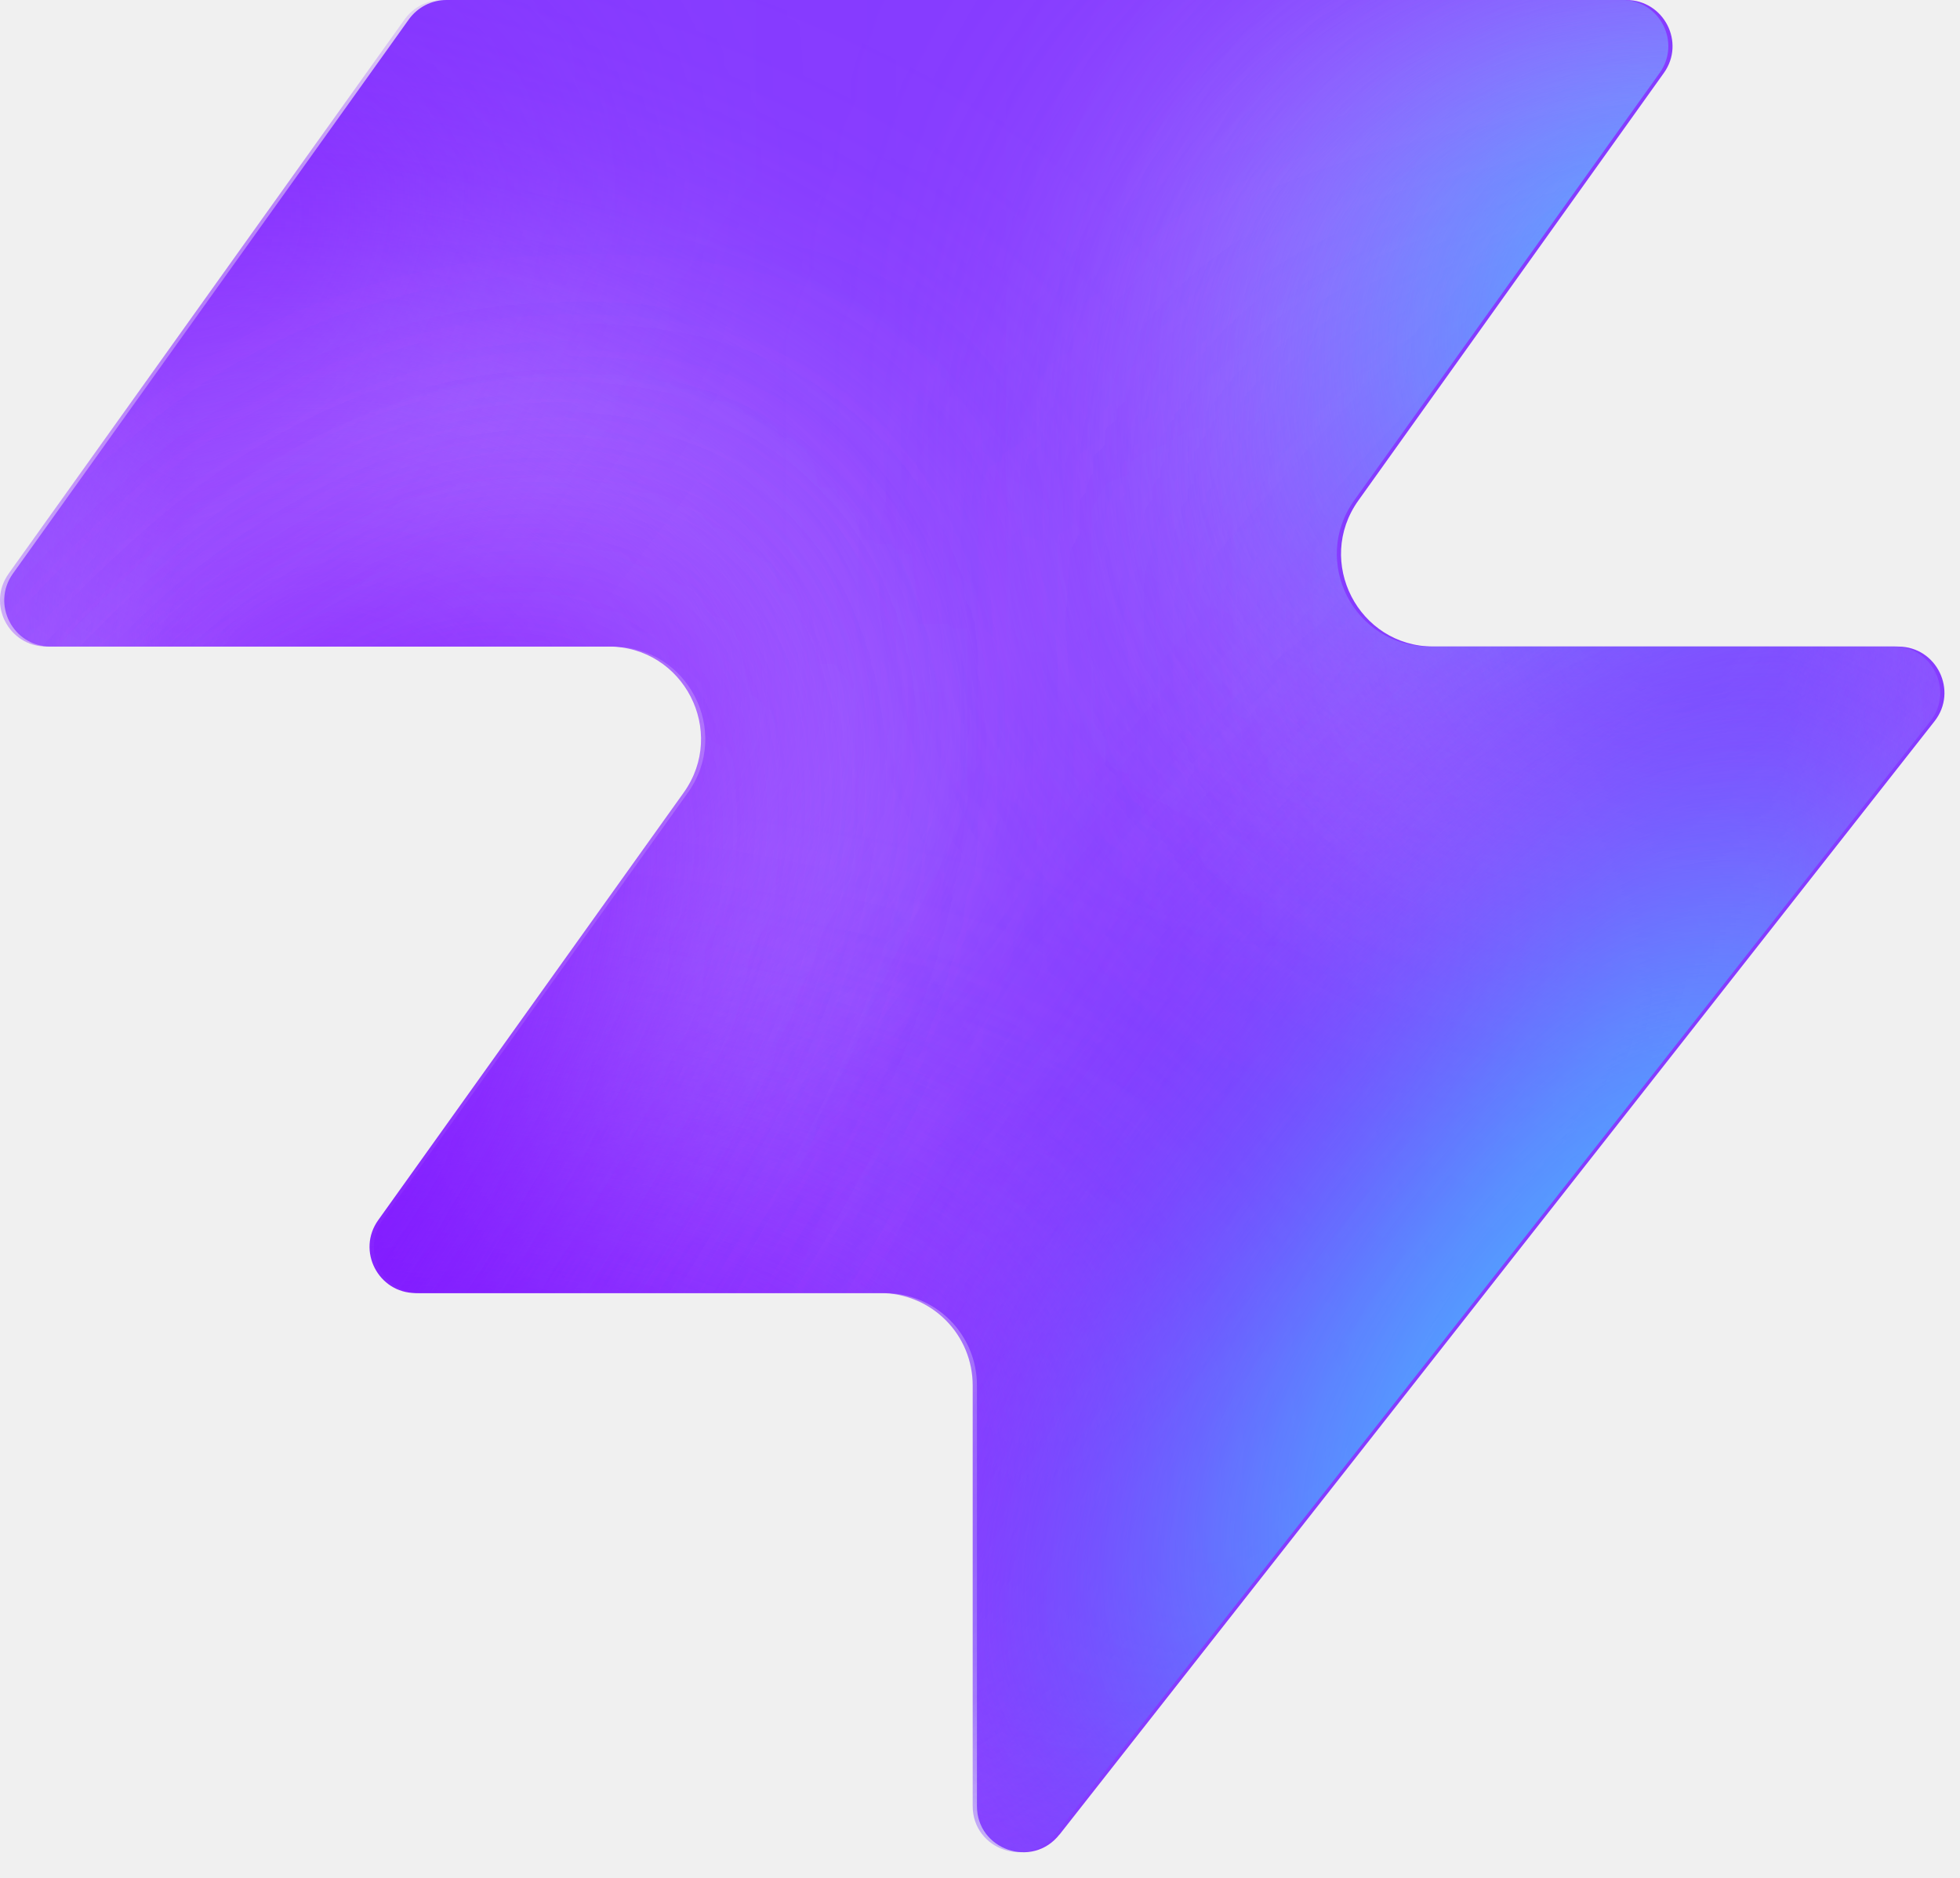
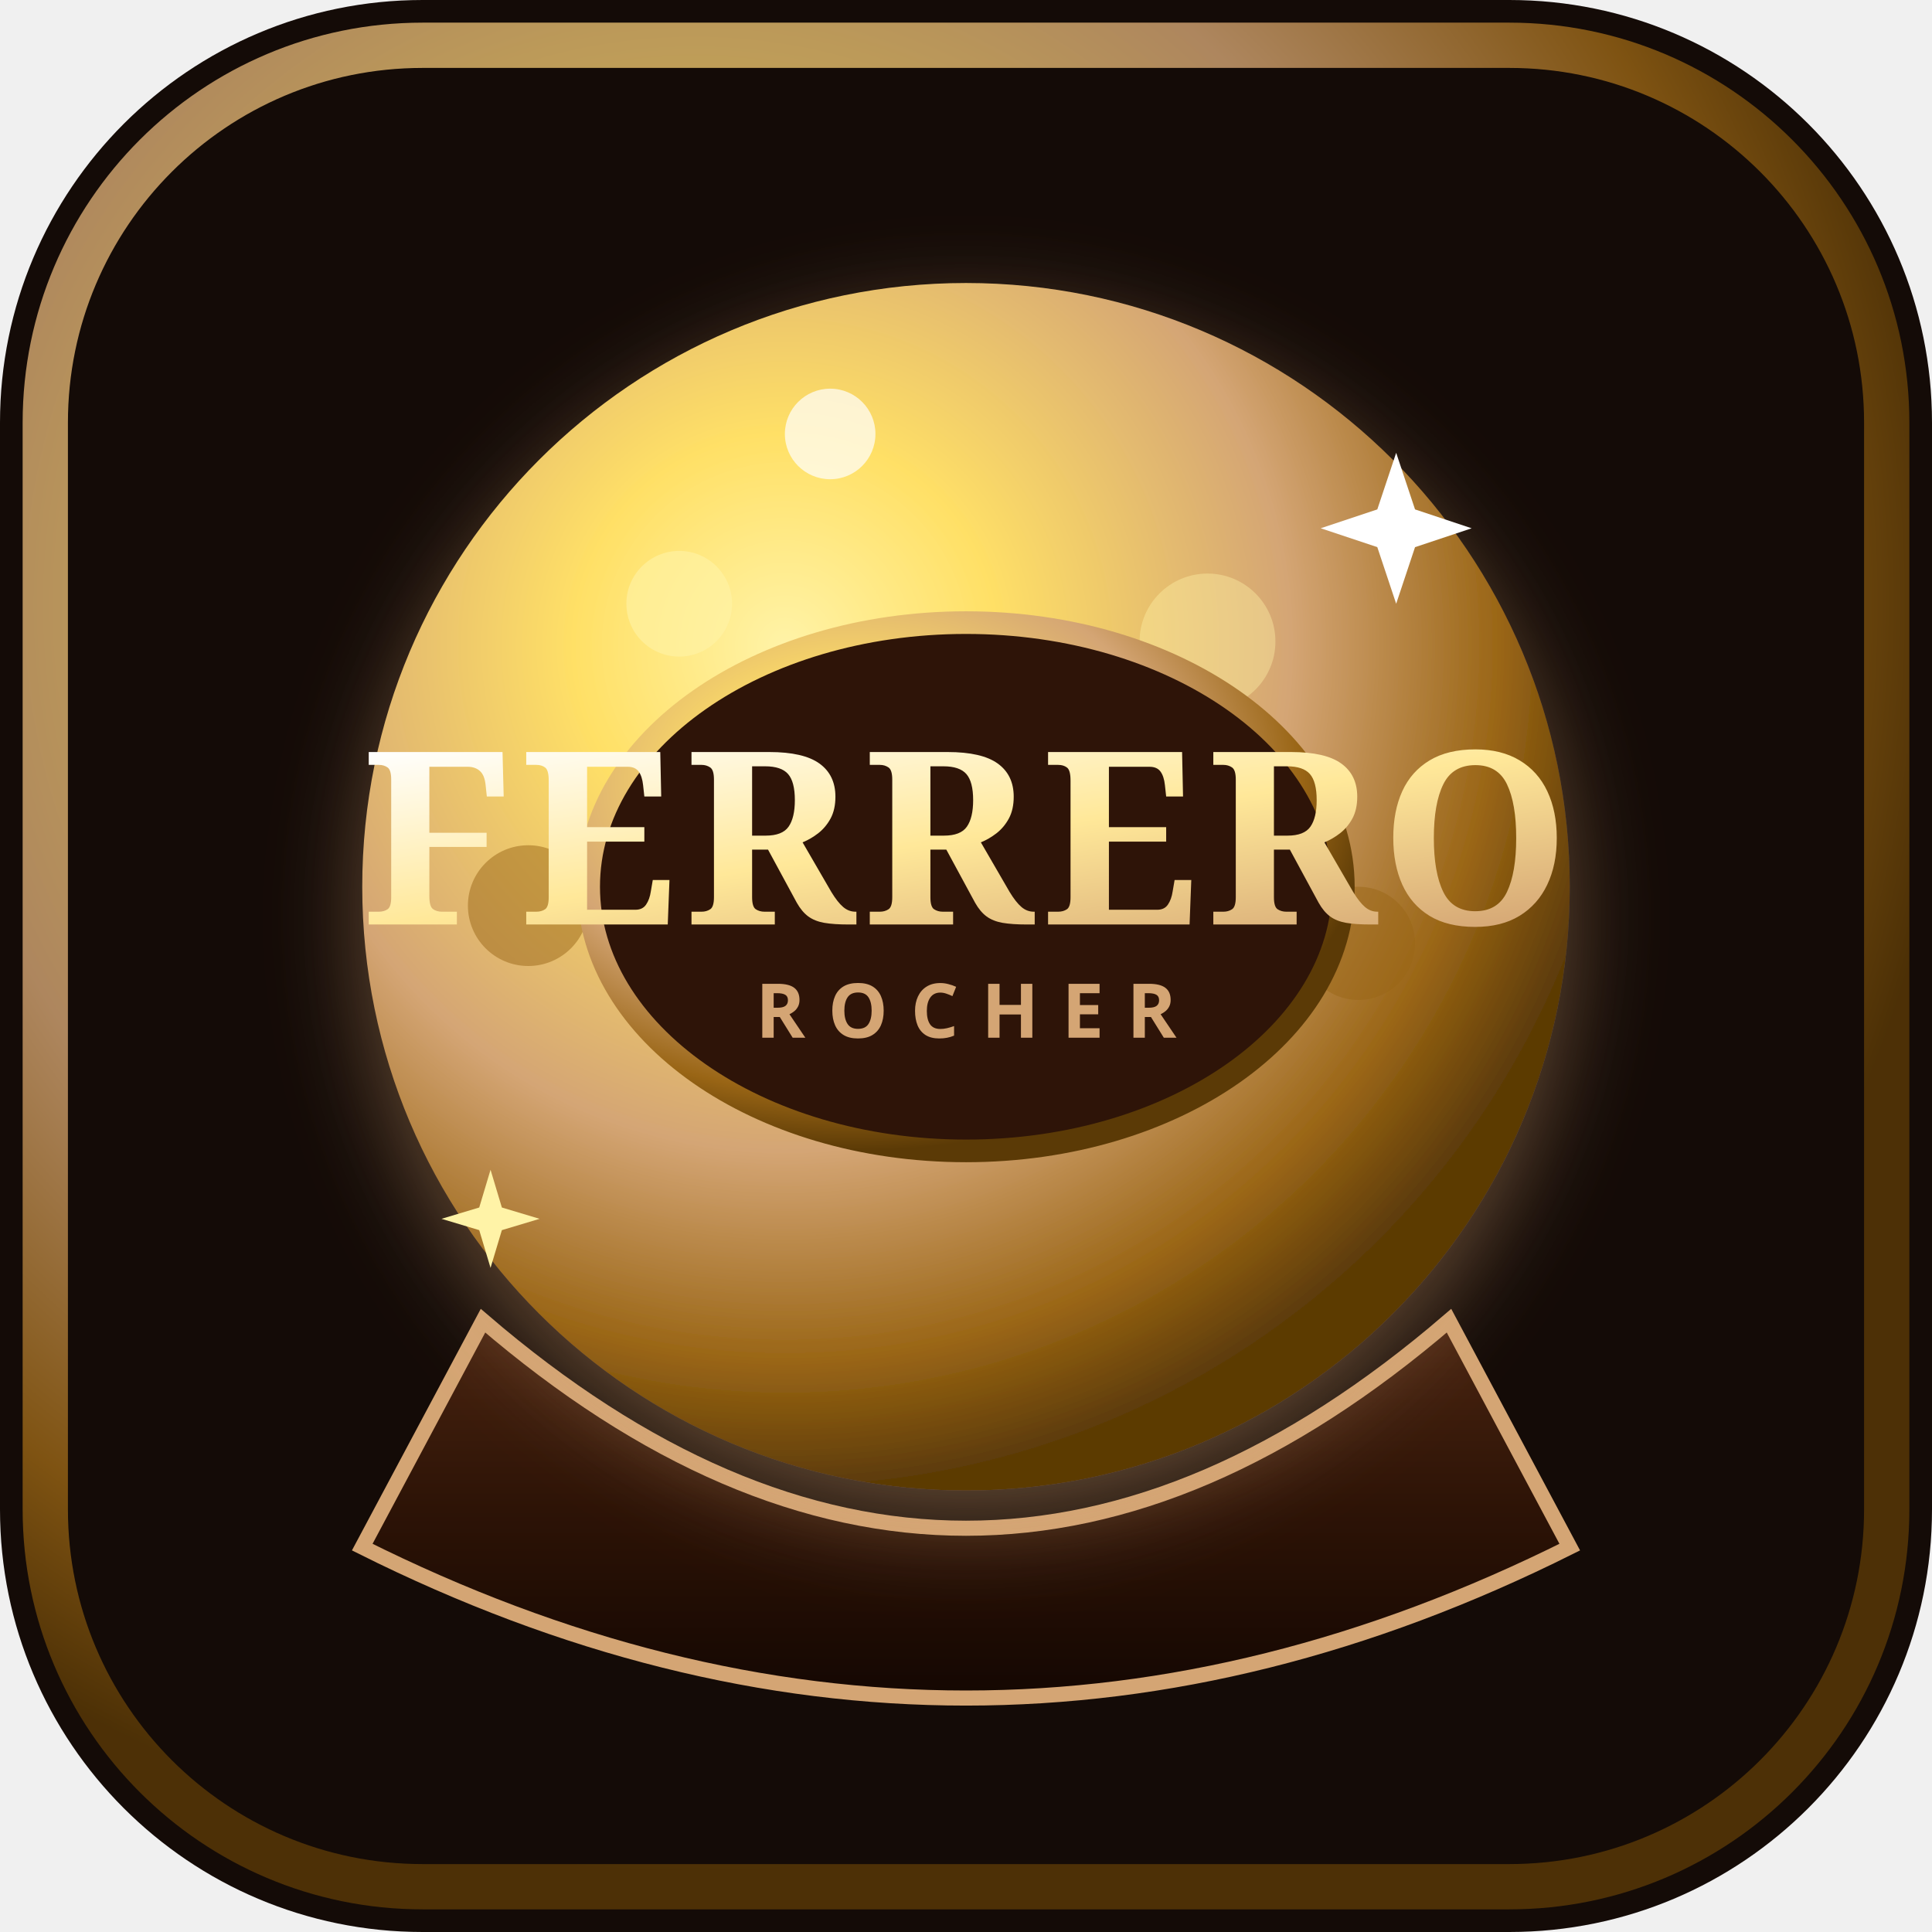
- <svg xmlns="http://www.w3.org/2000/svg" width="48" height="46" fill="none" viewBox="0 0 48 46">
-   <path fill="#863bff" d="M25.946 44.938c-.664.845-2.021.375-2.021-.698V33.937a2.26 2.26 0 0 0-2.262-2.262H10.287c-.92 0-1.456-1.04-.92-1.788l7.48-10.471c1.07-1.497 0-3.578-1.842-3.578H1.237c-.92 0-1.456-1.04-.92-1.788L10.013.474c.214-.297.556-.474.92-.474h28.894c.92 0 1.456 1.04.92 1.788l-7.48 10.471c-1.07 1.498 0 3.579 1.842 3.579h11.377c.943 0 1.473 1.088.89 1.83L25.947 44.94z" style="fill:#863bff;fill:color(display-p3 .525 .23 1);fill-opacity:1" />
-   <mask id="a" width="48" height="46" x="0" y="0" maskUnits="userSpaceOnUse" style="mask-type:alpha">
-     <path fill="#000" d="M25.842 44.938c-.664.844-2.021.375-2.021-.698V33.937a2.26 2.26 0 0 0-2.262-2.262H10.183c-.92 0-1.456-1.04-.92-1.788l7.48-10.471c1.07-1.498 0-3.579-1.842-3.579H1.133c-.92 0-1.456-1.04-.92-1.787L9.91.473c.214-.297.556-.474.92-.474h28.894c.92 0 1.456 1.04.92 1.788l-7.48 10.471c-1.07 1.498 0 3.578 1.842 3.578h11.377c.943 0 1.473 1.088.89 1.832L25.843 44.94z" style="fill:#000;fill-opacity:1" />
-   </mask>
-   <g mask="url(#a)">
-     <g filter="url(#b)">
-       <ellipse cx="5.508" cy="14.704" fill="#ede6ff" rx="5.508" ry="14.704" style="fill:#ede6ff;fill:color(display-p3 .927 .903 1);fill-opacity:1" transform="matrix(.00324 1 1 -.00324 -4.47 31.516)" />
-     </g>
-     <g filter="url(#c)">
-       <ellipse cx="10.399" cy="29.851" fill="#ede6ff" rx="10.399" ry="29.851" style="fill:#ede6ff;fill:color(display-p3 .927 .903 1);fill-opacity:1" transform="matrix(.00324 1 1 -.00324 -39.328 7.883)" />
-     </g>
-     <g filter="url(#d)">
-       <ellipse cx="5.508" cy="30.487" fill="#7e14ff" rx="5.508" ry="30.487" style="fill:#7e14ff;fill:color(display-p3 .492 .077 1);fill-opacity:1" transform="rotate(89.814 -25.913 -14.639)scale(1 -1)" />
-     </g>
-     <g filter="url(#e)">
-       <ellipse cx="5.508" cy="30.599" fill="#7e14ff" rx="5.508" ry="30.599" style="fill:#7e14ff;fill:color(display-p3 .492 .077 1);fill-opacity:1" transform="rotate(89.814 -32.644 -3.334)scale(1 -1)" />
-     </g>
-     <g filter="url(#f)">
-       <ellipse cx="5.508" cy="30.599" fill="#7e14ff" rx="5.508" ry="30.599" style="fill:#7e14ff;fill:color(display-p3 .492 .077 1);fill-opacity:1" transform="matrix(.00324 1 1 -.00324 -34.34 30.47)" />
-     </g>
-     <g filter="url(#g)">
-       <ellipse cx="14.072" cy="22.078" fill="#ede6ff" rx="14.072" ry="22.078" style="fill:#ede6ff;fill:color(display-p3 .927 .903 1);fill-opacity:1" transform="rotate(93.35 24.506 48.493)scale(-1 1)" />
-     </g>
-     <g filter="url(#h)">
-       <ellipse cx="3.47" cy="21.501" fill="#7e14ff" rx="3.47" ry="21.501" style="fill:#7e14ff;fill:color(display-p3 .492 .077 1);fill-opacity:1" transform="rotate(89.009 28.708 47.59)scale(-1 1)" />
-     </g>
-     <g filter="url(#i)">
-       <ellipse cx="3.47" cy="21.501" fill="#7e14ff" rx="3.47" ry="21.501" style="fill:#7e14ff;fill:color(display-p3 .492 .077 1);fill-opacity:1" transform="rotate(89.009 28.708 47.59)scale(-1 1)" />
-     </g>
-     <g filter="url(#j)">
-       <ellipse cx=".387" cy="8.972" fill="#7e14ff" rx="4.407" ry="29.108" style="fill:#7e14ff;fill:color(display-p3 .492 .077 1);fill-opacity:1" transform="rotate(39.51 .387 8.972)" />
-     </g>
-     <g filter="url(#k)">
-       <ellipse cx="47.523" cy="-6.092" fill="#7e14ff" rx="4.407" ry="29.108" style="fill:#7e14ff;fill:color(display-p3 .492 .077 1);fill-opacity:1" transform="rotate(37.892 47.523 -6.092)" />
-     </g>
-     <g filter="url(#l)">
-       <ellipse cx="41.412" cy="6.333" fill="#47bfff" rx="5.971" ry="9.665" style="fill:#47bfff;fill:color(display-p3 .28 .748 1);fill-opacity:1" transform="rotate(37.892 41.412 6.333)" />
-     </g>
-     <g filter="url(#m)">
-       <ellipse cx="-1.879" cy="38.332" fill="#7e14ff" rx="4.407" ry="29.108" style="fill:#7e14ff;fill:color(display-p3 .492 .077 1);fill-opacity:1" transform="rotate(37.892 -1.88 38.332)" />
-     </g>
-     <g filter="url(#n)">
-       <ellipse cx="-1.879" cy="38.332" fill="#7e14ff" rx="4.407" ry="29.108" style="fill:#7e14ff;fill:color(display-p3 .492 .077 1);fill-opacity:1" transform="rotate(37.892 -1.88 38.332)" />
-     </g>
-     <g filter="url(#o)">
-       <ellipse cx="35.651" cy="29.907" fill="#7e14ff" rx="4.407" ry="29.108" style="fill:#7e14ff;fill:color(display-p3 .492 .077 1);fill-opacity:1" transform="rotate(37.892 35.651 29.907)" />
-     </g>
-     <g filter="url(#p)">
-       <ellipse cx="38.418" cy="32.4" fill="#47bfff" rx="5.971" ry="15.297" style="fill:#47bfff;fill:color(display-p3 .28 .748 1);fill-opacity:1" transform="rotate(37.892 38.418 32.4)" />
-     </g>
-   </g>
+ <svg xmlns="http://www.w3.org/2000/svg" viewBox="0 0 512 512" width="512" height="512">
  <defs>
-     <filter id="b" width="60.045" height="41.654" x="-19.77" y="16.149" color-interpolation-filters="sRGB" filterUnits="userSpaceOnUse">
-       <feFlood flood-opacity="0" result="BackgroundImageFix" />
-       <feBlend in="SourceGraphic" in2="BackgroundImageFix" result="shape" />
-       <feGaussianBlur result="effect1_foregroundBlur_2002_17158" stdDeviation="7.659" />
-     </filter>
-     <filter id="c" width="90.34" height="51.437" x="-54.613" y="-7.533" color-interpolation-filters="sRGB" filterUnits="userSpaceOnUse">
-       <feFlood flood-opacity="0" result="BackgroundImageFix" />
-       <feBlend in="SourceGraphic" in2="BackgroundImageFix" result="shape" />
-       <feGaussianBlur result="effect1_foregroundBlur_2002_17158" stdDeviation="7.659" />
-     </filter>
-     <filter id="d" width="79.355" height="29.4" x="-49.64" y="2.03" color-interpolation-filters="sRGB" filterUnits="userSpaceOnUse">
-       <feFlood flood-opacity="0" result="BackgroundImageFix" />
-       <feBlend in="SourceGraphic" in2="BackgroundImageFix" result="shape" />
-       <feGaussianBlur result="effect1_foregroundBlur_2002_17158" stdDeviation="4.596" />
-     </filter>
-     <filter id="e" width="79.579" height="29.4" x="-45.045" y="20.029" color-interpolation-filters="sRGB" filterUnits="userSpaceOnUse">
-       <feFlood flood-opacity="0" result="BackgroundImageFix" />
-       <feBlend in="SourceGraphic" in2="BackgroundImageFix" result="shape" />
-       <feGaussianBlur result="effect1_foregroundBlur_2002_17158" stdDeviation="4.596" />
-     </filter>
-     <filter id="f" width="79.579" height="29.4" x="-43.513" y="21.178" color-interpolation-filters="sRGB" filterUnits="userSpaceOnUse">
-       <feFlood flood-opacity="0" result="BackgroundImageFix" />
-       <feBlend in="SourceGraphic" in2="BackgroundImageFix" result="shape" />
-       <feGaussianBlur result="effect1_foregroundBlur_2002_17158" stdDeviation="4.596" />
-     </filter>
-     <filter id="g" width="74.749" height="58.852" x="15.756" y="-17.901" color-interpolation-filters="sRGB" filterUnits="userSpaceOnUse">
-       <feFlood flood-opacity="0" result="BackgroundImageFix" />
-       <feBlend in="SourceGraphic" in2="BackgroundImageFix" result="shape" />
-       <feGaussianBlur result="effect1_foregroundBlur_2002_17158" stdDeviation="7.659" />
-     </filter>
-     <filter id="h" width="61.377" height="25.362" x="23.548" y="2.284" color-interpolation-filters="sRGB" filterUnits="userSpaceOnUse">
-       <feFlood flood-opacity="0" result="BackgroundImageFix" />
-       <feBlend in="SourceGraphic" in2="BackgroundImageFix" result="shape" />
-       <feGaussianBlur result="effect1_foregroundBlur_2002_17158" stdDeviation="4.596" />
-     </filter>
-     <filter id="i" width="61.377" height="25.362" x="23.548" y="2.284" color-interpolation-filters="sRGB" filterUnits="userSpaceOnUse">
-       <feFlood flood-opacity="0" result="BackgroundImageFix" />
-       <feBlend in="SourceGraphic" in2="BackgroundImageFix" result="shape" />
-       <feGaussianBlur result="effect1_foregroundBlur_2002_17158" stdDeviation="4.596" />
-     </filter>
-     <filter id="j" width="56.045" height="63.649" x="-27.636" y="-22.853" color-interpolation-filters="sRGB" filterUnits="userSpaceOnUse">
-       <feFlood flood-opacity="0" result="BackgroundImageFix" />
-       <feBlend in="SourceGraphic" in2="BackgroundImageFix" result="shape" />
-       <feGaussianBlur result="effect1_foregroundBlur_2002_17158" stdDeviation="4.596" />
-     </filter>
-     <filter id="k" width="54.814" height="64.646" x="20.116" y="-38.415" color-interpolation-filters="sRGB" filterUnits="userSpaceOnUse">
-       <feFlood flood-opacity="0" result="BackgroundImageFix" />
-       <feBlend in="SourceGraphic" in2="BackgroundImageFix" result="shape" />
-       <feGaussianBlur result="effect1_foregroundBlur_2002_17158" stdDeviation="4.596" />
-     </filter>
-     <filter id="l" width="33.541" height="35.313" x="24.641" y="-11.323" color-interpolation-filters="sRGB" filterUnits="userSpaceOnUse">
-       <feFlood flood-opacity="0" result="BackgroundImageFix" />
-       <feBlend in="SourceGraphic" in2="BackgroundImageFix" result="shape" />
-       <feGaussianBlur result="effect1_foregroundBlur_2002_17158" stdDeviation="4.596" />
-     </filter>
-     <filter id="m" width="54.814" height="64.646" x="-29.286" y="6.009" color-interpolation-filters="sRGB" filterUnits="userSpaceOnUse">
-       <feFlood flood-opacity="0" result="BackgroundImageFix" />
-       <feBlend in="SourceGraphic" in2="BackgroundImageFix" result="shape" />
-       <feGaussianBlur result="effect1_foregroundBlur_2002_17158" stdDeviation="4.596" />
-     </filter>
-     <filter id="n" width="54.814" height="64.646" x="-29.286" y="6.009" color-interpolation-filters="sRGB" filterUnits="userSpaceOnUse">
-       <feFlood flood-opacity="0" result="BackgroundImageFix" />
-       <feBlend in="SourceGraphic" in2="BackgroundImageFix" result="shape" />
-       <feGaussianBlur result="effect1_foregroundBlur_2002_17158" stdDeviation="4.596" />
-     </filter>
-     <filter id="o" width="54.814" height="64.646" x="8.244" y="-2.416" color-interpolation-filters="sRGB" filterUnits="userSpaceOnUse">
-       <feFlood flood-opacity="0" result="BackgroundImageFix" />
-       <feBlend in="SourceGraphic" in2="BackgroundImageFix" result="shape" />
-       <feGaussianBlur result="effect1_foregroundBlur_2002_17158" stdDeviation="4.596" />
-     </filter>
-     <filter id="p" width="39.409" height="43.623" x="18.713" y="10.588" color-interpolation-filters="sRGB" filterUnits="userSpaceOnUse">
-       <feFlood flood-opacity="0" result="BackgroundImageFix" />
-       <feBlend in="SourceGraphic" in2="BackgroundImageFix" result="shape" />
-       <feGaussianBlur result="effect1_foregroundBlur_2002_17158" stdDeviation="4.596" />
+     <radialGradient id="goldSphere" cx="35%" cy="30%" r="70%">
+       <stop offset="0%" stop-color="#FFF3A7" />
+       <stop offset="25%" stop-color="#FFE066" />
+       <stop offset="60%" stop-color="#D4A574" />
+       <stop offset="85%" stop-color="#996515" />
+       <stop offset="100%" stop-color="#5B3A06" />
+     </radialGradient>
+     <linearGradient id="cupGrad" x1="0%" y1="0%" x2="0%" y2="100%">
+       <stop offset="0%" stop-color="#4A2511" />
+       <stop offset="50%" stop-color="#2D1306" />
+       <stop offset="100%" stop-color="#140702" />
+     </linearGradient>
+     <linearGradient id="textGold" x1="0%" y1="0%" x2="100%" y2="100%">
+       <stop offset="0%" stop-color="#FFFFFF" />
+       <stop offset="50%" stop-color="#FFE899" />
+       <stop offset="100%" stop-color="#D4A574" />
+     </linearGradient>
+     <filter id="glow" x="-20%" y="-20%" width="140%" height="140%">
+       <feDropShadow dx="0" dy="8" stdDeviation="12" flood-color="#D4A574" flood-opacity="0.4" />
    </filter>
  </defs>
+   <rect width="512" height="512" rx="112" fill="#140B07" />
+   <rect x="12" y="12" width="488" height="488" rx="100" fill="none" stroke="url(#goldSphere)" stroke-width="12" stroke-opacity="0.8" />
+   <path d="M 128 350 Q 256 460 384 350 L 416 410 Q 256 490 96 410 Z" fill="url(#cupGrad)" stroke="#D4A574" stroke-width="4" />
+   <circle cx="256" cy="235" r="160" fill="url(#goldSphere)" filter="url(#glow)" />
+   <circle cx="180" cy="160" r="14" fill="#FFF3A7" opacity="0.6" />
+   <circle cx="320" cy="170" r="18" fill="#FFF3A7" opacity="0.4" />
+   <circle cx="140" cy="240" r="16" fill="#996515" opacity="0.5" />
+   <circle cx="360" cy="250" r="15" fill="#996515" opacity="0.5" />
+   <circle cx="220" cy="115" r="12" fill="#FFFFFF" opacity="0.7" />
+   <ellipse cx="256" cy="235" rx="100" ry="70" fill="#2E1408" stroke="url(#goldSphere)" stroke-width="6" />
+   <text x="256" y="245" font-family="'Plus Jakarta Sans', 'Playfair Display', Georgia, serif" font-weight="900" font-size="64" fill="url(#textGold)" text-anchor="middle" letter-spacing="2">FERRERO</text>
+   <text x="256" y="275" font-family="'Plus Jakarta Sans', sans-serif" font-weight="800" font-size="20" fill="#D4A574" text-anchor="middle" letter-spacing="6">ROCHER</text>
+   <path d="M 370 120 L 375 135 L 390 140 L 375 145 L 370 160 L 365 145 L 350 140 L 365 135 Z" fill="#FFFFFF" />
+   <path d="M 130 310 L 133 320 L 143 323 L 133 326 L 130 336 L 127 326 L 117 323 L 127 320 Z" fill="#FFF3A7" />
</svg>
